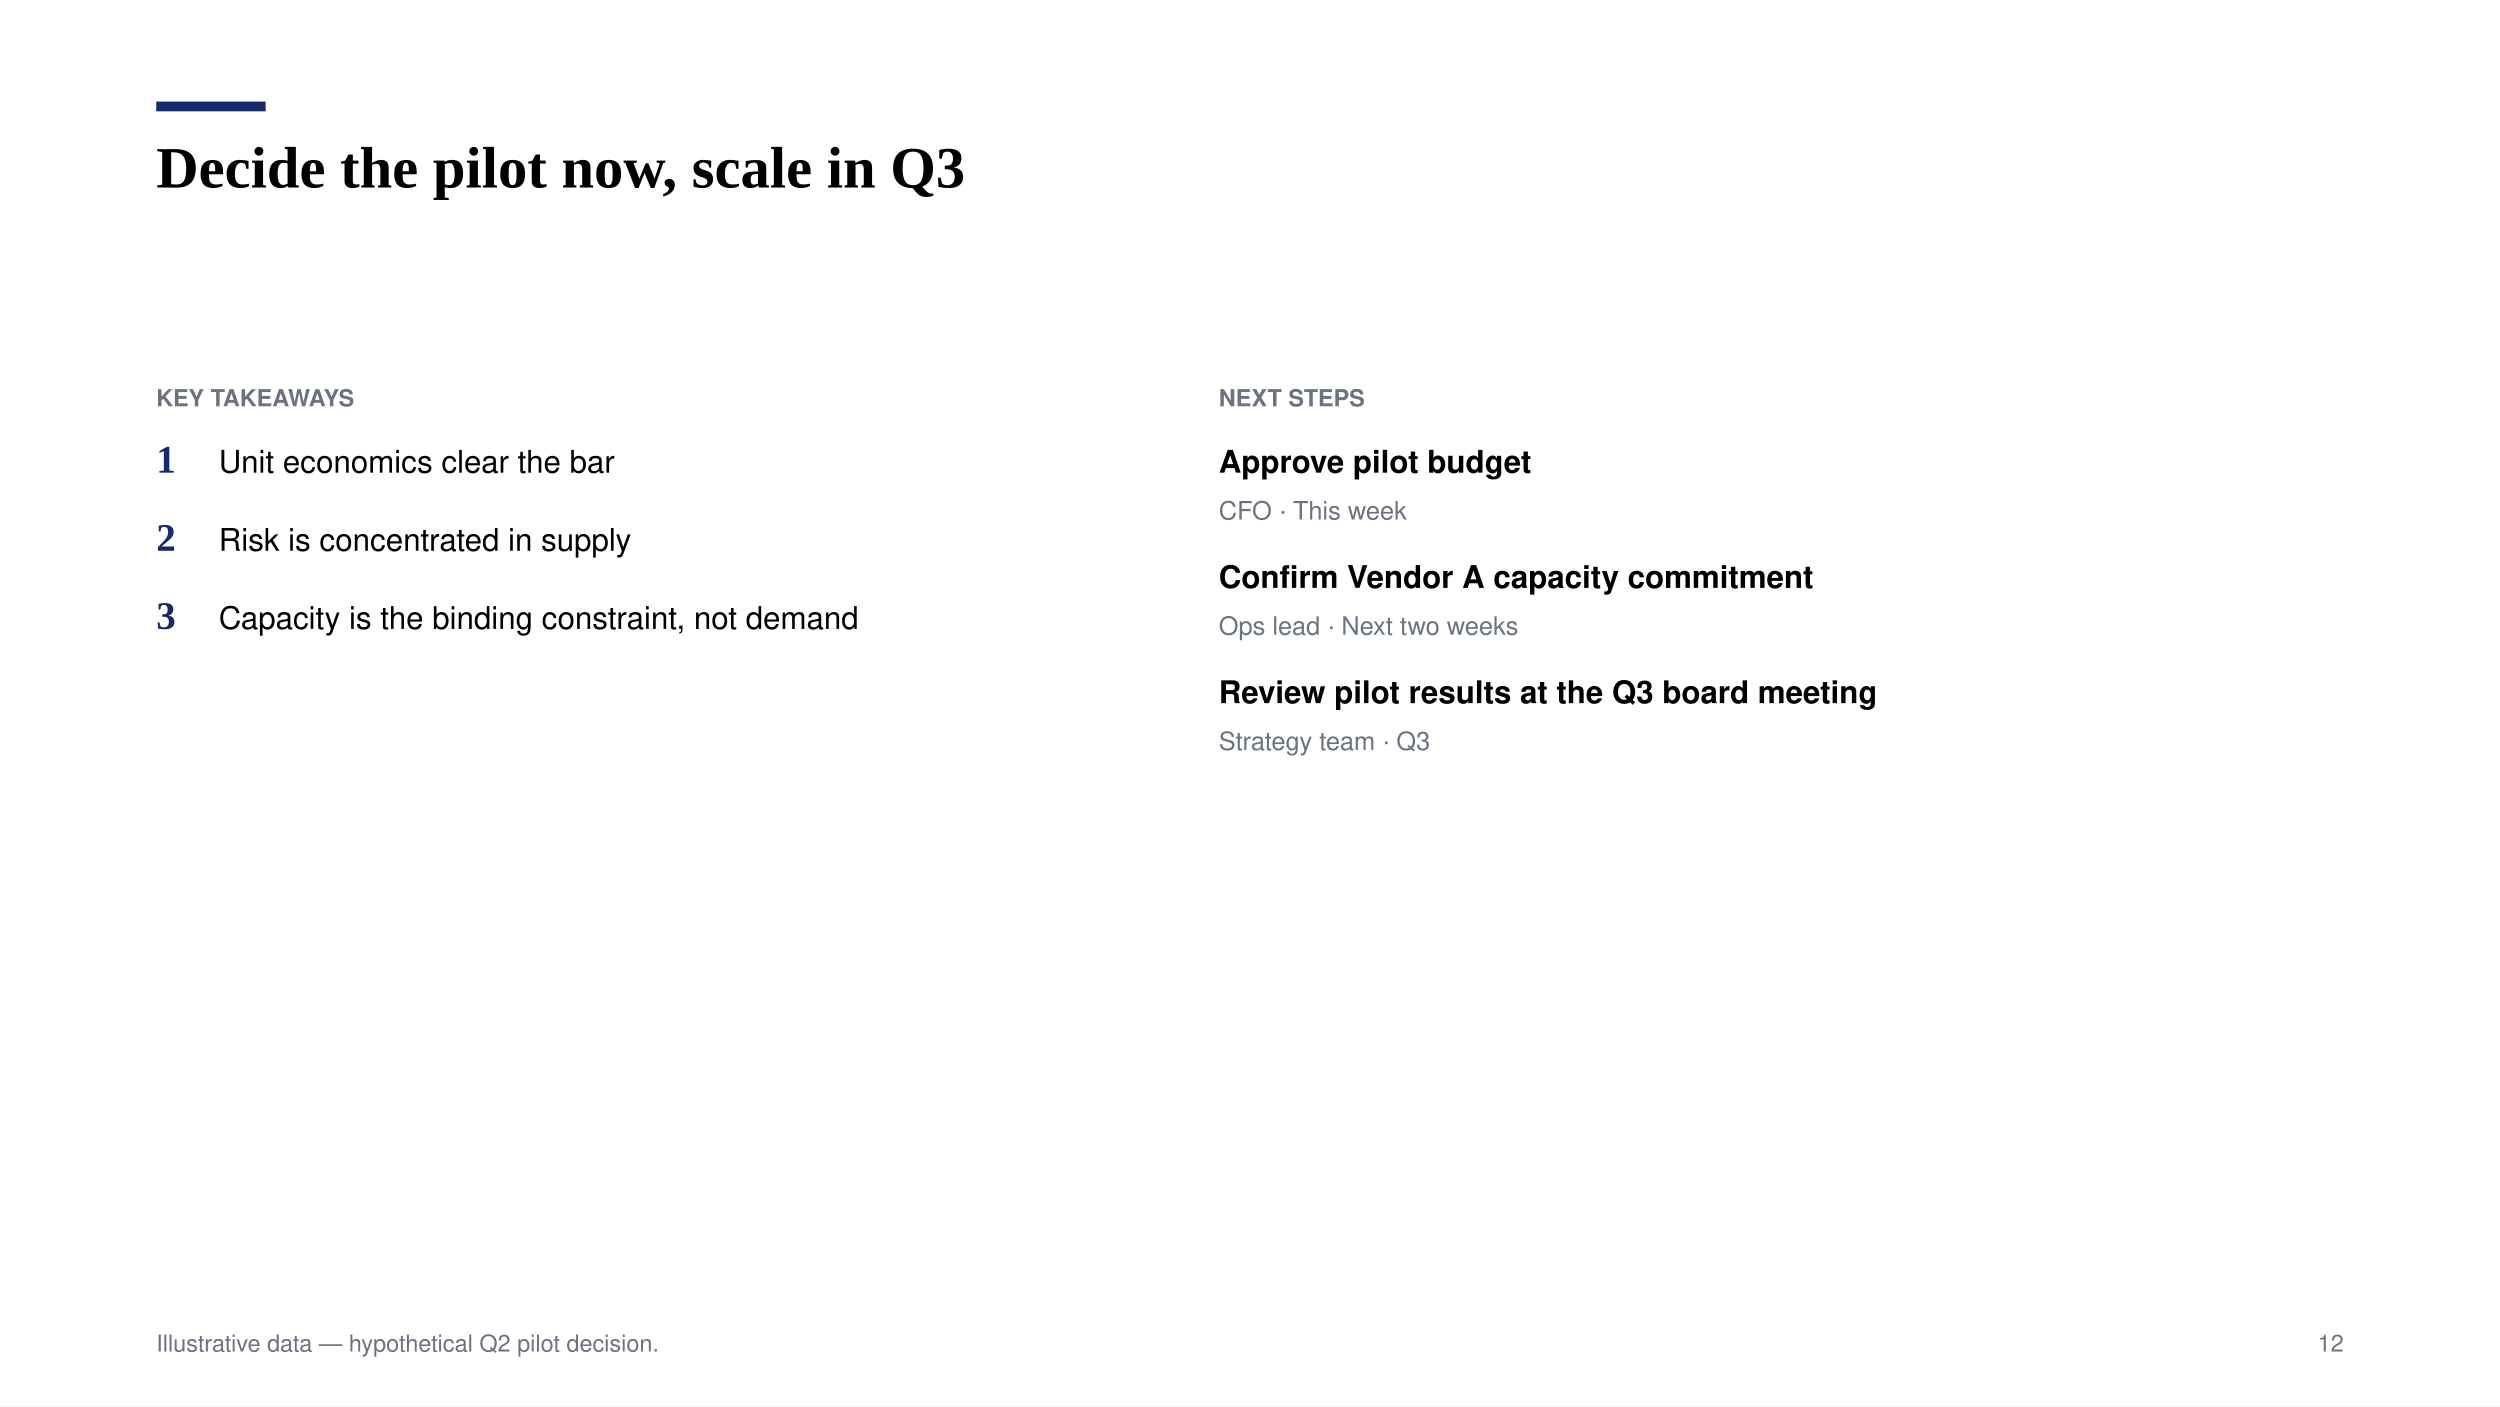
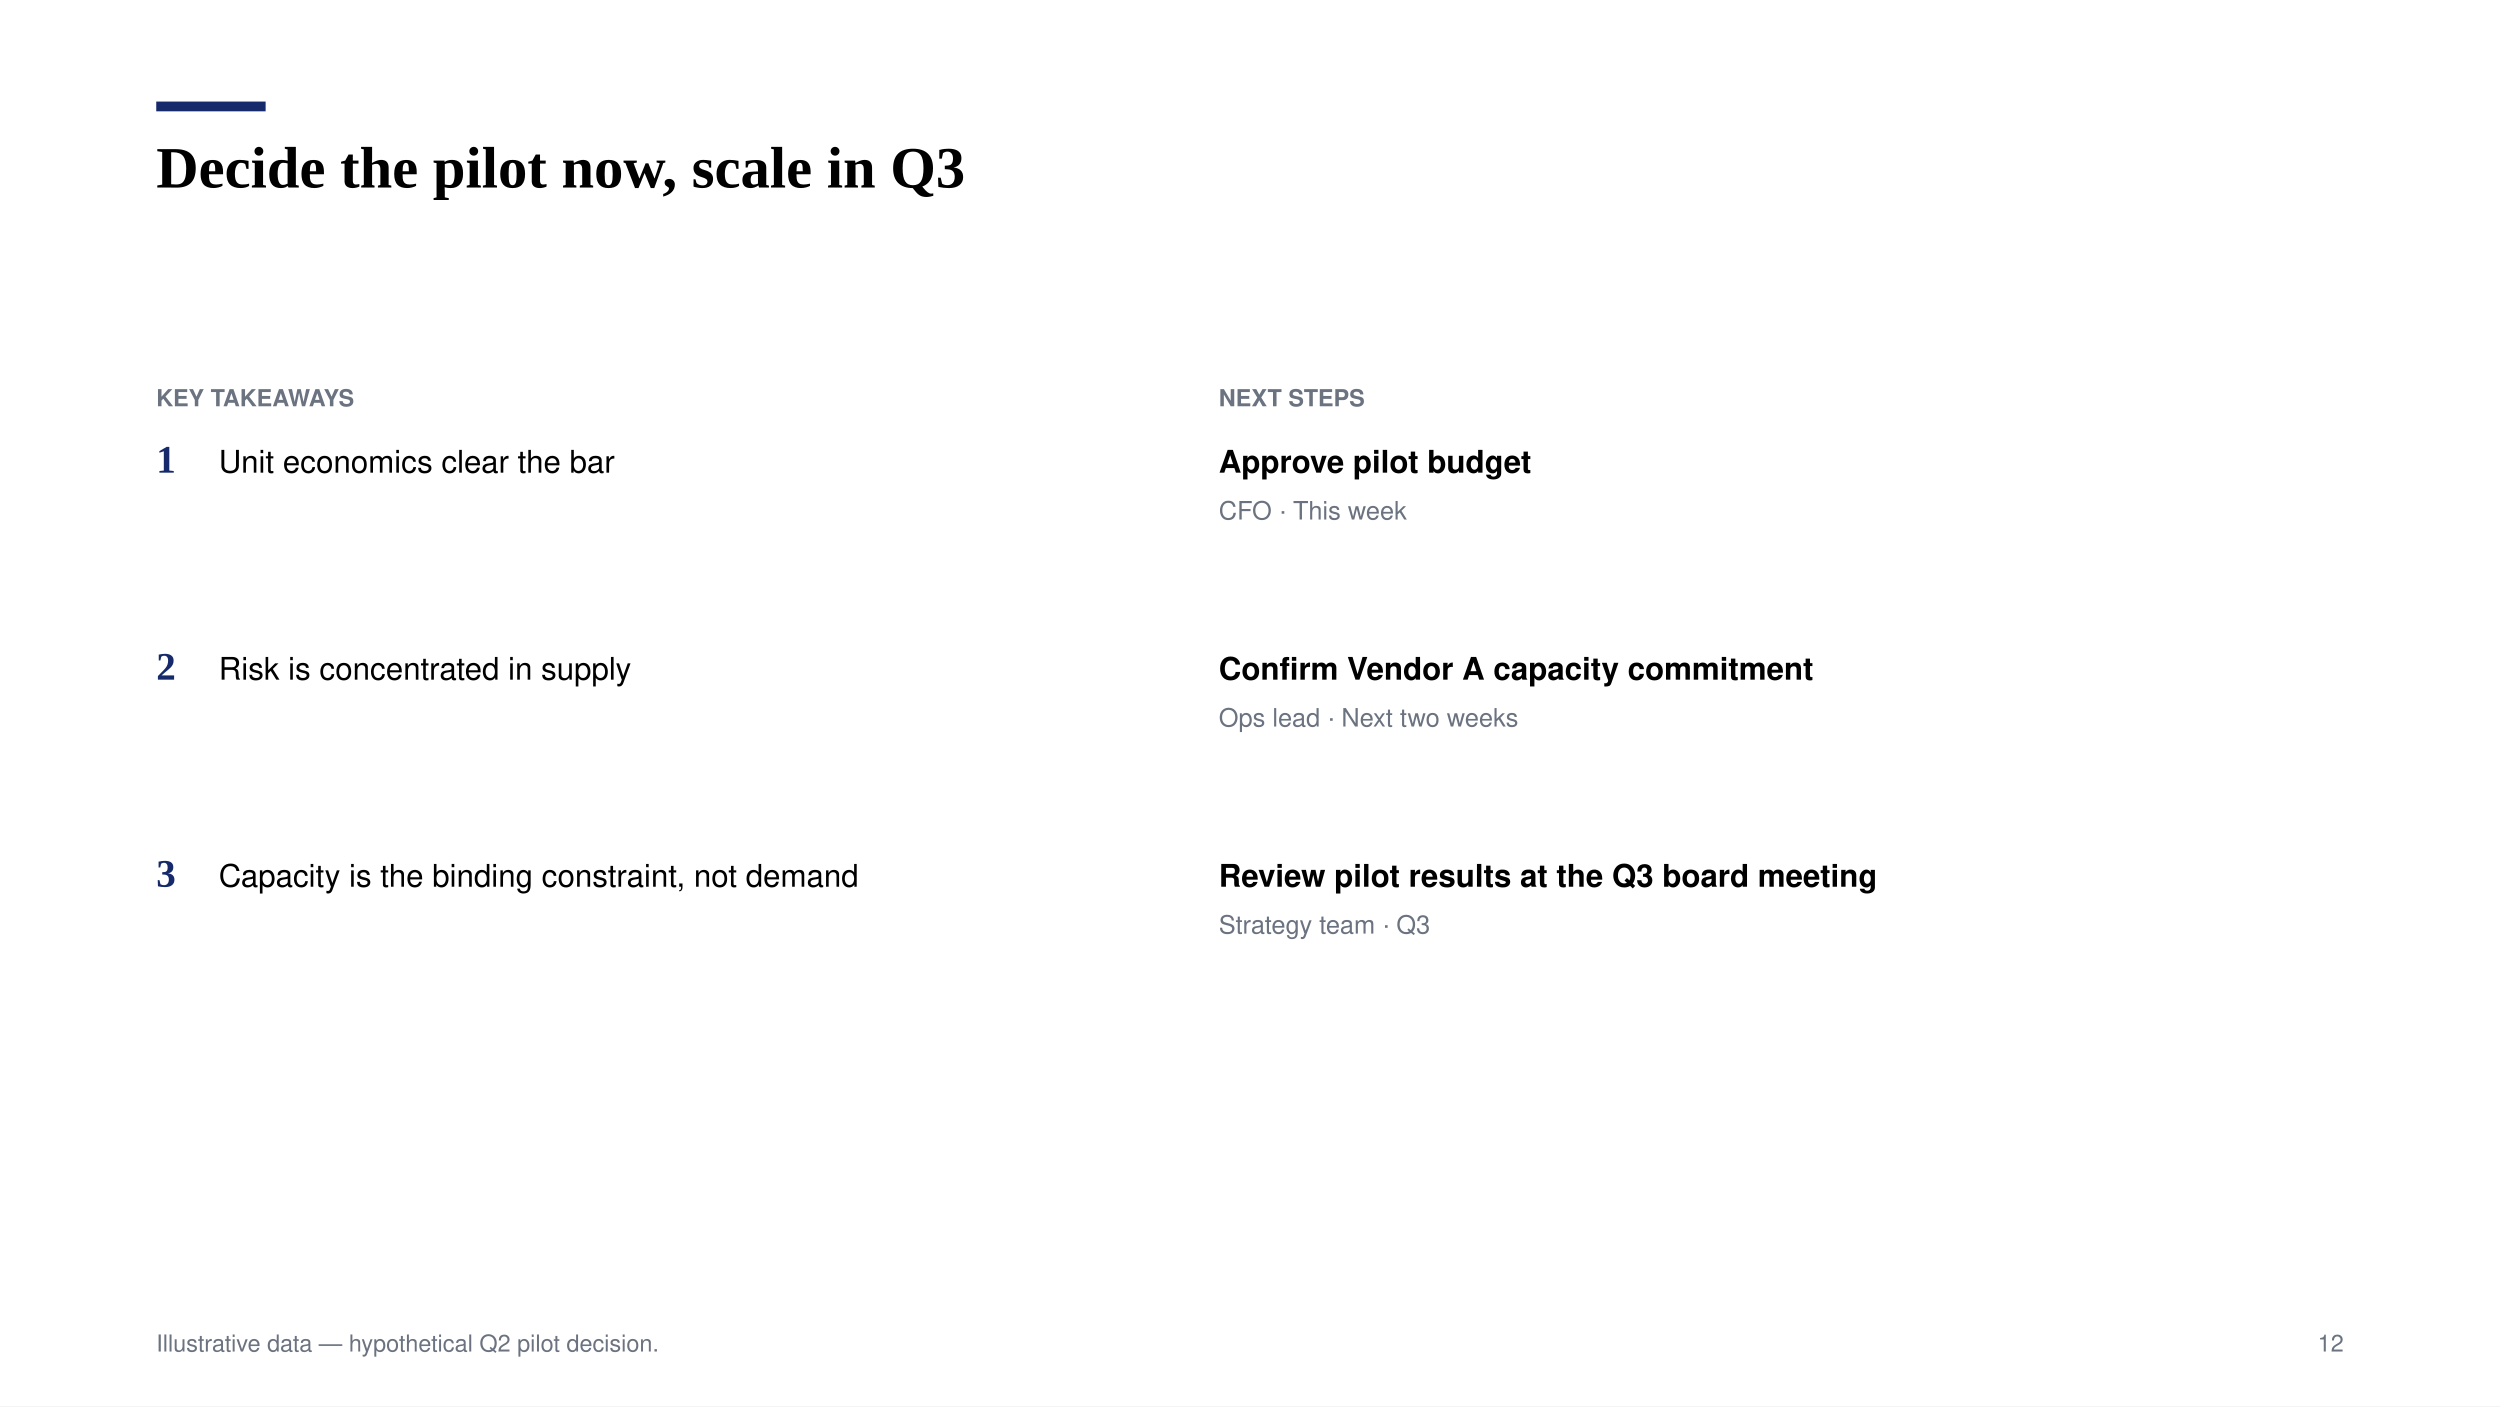
<svg xmlns="http://www.w3.org/2000/svg" viewBox="0 0 1280 720" width="1280" height="720" role="img" aria-label="Decide the pilot now, scale in Q3">
  <rect width="1280" height="720" fill="#FFFFFF" />
  <rect x="80.0" y="52.0" width="56.0" height="5.0" fill="#15296B" stroke="none" />
  <text x="80.0" y="96.0" font-family="Georgia, 'Times New Roman', 'Hiragino Mincho ProN', 'Yu Mincho', serif" font-size="30" fill="#000000" font-weight="bold" text-anchor="start">Decide the pilot now, scale in Q3</text>
  <text x="80.0" y="208.0" font-family="'Helvetica Neue', Helvetica, Arial, 'Hiragino Sans', 'Yu Gothic', 'Noto Sans JP', 'Meiryo', sans-serif" font-size="12" fill="#6B7280" font-weight="600" text-anchor="start">KEY TAKEAWAYS</text>
  <text x="80.0" y="242.0" font-family="Georgia, 'Times New Roman', 'Hiragino Mincho ProN', 'Yu Mincho', serif" font-size="20" fill="#15296B" font-weight="bold" text-anchor="start">1</text>
  <text x="112.0" y="242.0" font-family="'Helvetica Neue', Helvetica, Arial, 'Hiragino Sans', 'Yu Gothic', 'Noto Sans JP', 'Meiryo', sans-serif" font-size="16" fill="#000000" font-weight="normal" text-anchor="start">Unit economics clear the bar</text>
-   <text x="80.0" y="282.0" font-family="Georgia, 'Times New Roman', 'Hiragino Mincho ProN', 'Yu Mincho', serif" font-size="20" fill="#15296B" font-weight="bold" text-anchor="start">2</text>
-   <text x="112.0" y="282.0" font-family="'Helvetica Neue', Helvetica, Arial, 'Hiragino Sans', 'Yu Gothic', 'Noto Sans JP', 'Meiryo', sans-serif" font-size="16" fill="#000000" font-weight="normal" text-anchor="start">Risk is concentrated in supply</text>
-   <text x="80.0" y="322.0" font-family="Georgia, 'Times New Roman', 'Hiragino Mincho ProN', 'Yu Mincho', serif" font-size="20" fill="#15296B" font-weight="bold" text-anchor="start">3</text>
-   <text x="112.0" y="322.0" font-family="'Helvetica Neue', Helvetica, Arial, 'Hiragino Sans', 'Yu Gothic', 'Noto Sans JP', 'Meiryo', sans-serif" font-size="16" fill="#000000" font-weight="normal" text-anchor="start">Capacity is the binding constraint, not demand</text>
+   <text x="80.0" y="348.0" font-family="Georgia, 'Times New Roman', 'Hiragino Mincho ProN', 'Yu Mincho', serif" font-size="20" fill="#15296B" font-weight="bold" text-anchor="start">2</text>
+   <text x="112.0" y="348.0" font-family="'Helvetica Neue', Helvetica, Arial, 'Hiragino Sans', 'Yu Gothic', 'Noto Sans JP', 'Meiryo', sans-serif" font-size="16" fill="#000000" font-weight="normal" text-anchor="start">Risk is concentrated in supply</text>
+   <text x="80.0" y="454.0" font-family="Georgia, 'Times New Roman', 'Hiragino Mincho ProN', 'Yu Mincho', serif" font-size="20" fill="#15296B" font-weight="bold" text-anchor="start">3</text>
+   <text x="112.0" y="454.0" font-family="'Helvetica Neue', Helvetica, Arial, 'Hiragino Sans', 'Yu Gothic', 'Noto Sans JP', 'Meiryo', sans-serif" font-size="16" fill="#000000" font-weight="normal" text-anchor="start">Capacity is the binding constraint, not demand</text>
  <text x="624.0" y="208.0" font-family="'Helvetica Neue', Helvetica, Arial, 'Hiragino Sans', 'Yu Gothic', 'Noto Sans JP', 'Meiryo', sans-serif" font-size="12" fill="#6B7280" font-weight="600" text-anchor="start">NEXT STEPS</text>
  <text x="624.0" y="242.0" font-family="'Helvetica Neue', Helvetica, Arial, 'Hiragino Sans', 'Yu Gothic', 'Noto Sans JP', 'Meiryo', sans-serif" font-size="16" fill="#000000" font-weight="600" text-anchor="start">Approve pilot budget</text>
  <text x="624.0" y="266.0" font-family="'Helvetica Neue', Helvetica, Arial, 'Hiragino Sans', 'Yu Gothic', 'Noto Sans JP', 'Meiryo', sans-serif" font-size="13" fill="#6B7280" font-weight="normal" text-anchor="start">CFO · This week</text>
-   <text x="624.0" y="301.0" font-family="'Helvetica Neue', Helvetica, Arial, 'Hiragino Sans', 'Yu Gothic', 'Noto Sans JP', 'Meiryo', sans-serif" font-size="16" fill="#000000" font-weight="600" text-anchor="start">Confirm Vendor A capacity commitment</text>
-   <text x="624.0" y="325.0" font-family="'Helvetica Neue', Helvetica, Arial, 'Hiragino Sans', 'Yu Gothic', 'Noto Sans JP', 'Meiryo', sans-serif" font-size="13" fill="#6B7280" font-weight="normal" text-anchor="start">Ops lead · Next two weeks</text>
-   <text x="624.0" y="360.0" font-family="'Helvetica Neue', Helvetica, Arial, 'Hiragino Sans', 'Yu Gothic', 'Noto Sans JP', 'Meiryo', sans-serif" font-size="16" fill="#000000" font-weight="600" text-anchor="start">Review pilot results at the Q3 board meeting</text>
-   <text x="624.0" y="384.0" font-family="'Helvetica Neue', Helvetica, Arial, 'Hiragino Sans', 'Yu Gothic', 'Noto Sans JP', 'Meiryo', sans-serif" font-size="13" fill="#6B7280" font-weight="normal" text-anchor="start">Strategy team · Q3</text>
+   <text x="624.0" y="348.0" font-family="'Helvetica Neue', Helvetica, Arial, 'Hiragino Sans', 'Yu Gothic', 'Noto Sans JP', 'Meiryo', sans-serif" font-size="16" fill="#000000" font-weight="600" text-anchor="start">Confirm Vendor A capacity commitment</text>
+   <text x="624.0" y="372.0" font-family="'Helvetica Neue', Helvetica, Arial, 'Hiragino Sans', 'Yu Gothic', 'Noto Sans JP', 'Meiryo', sans-serif" font-size="13" fill="#6B7280" font-weight="normal" text-anchor="start">Ops lead · Next two weeks</text>
+   <text x="624.0" y="454.0" font-family="'Helvetica Neue', Helvetica, Arial, 'Hiragino Sans', 'Yu Gothic', 'Noto Sans JP', 'Meiryo', sans-serif" font-size="16" fill="#000000" font-weight="600" text-anchor="start">Review pilot results at the Q3 board meeting</text>
+   <text x="624.0" y="478.0" font-family="'Helvetica Neue', Helvetica, Arial, 'Hiragino Sans', 'Yu Gothic', 'Noto Sans JP', 'Meiryo', sans-serif" font-size="13" fill="#6B7280" font-weight="normal" text-anchor="start">Strategy team · Q3</text>
  <text x="80.0" y="630.0" font-family="'Helvetica Neue', Helvetica, Arial, 'Hiragino Sans', 'Yu Gothic', 'Noto Sans JP', 'Meiryo', sans-serif" font-size="16" fill="#15296B" font-weight="600" text-anchor="start" />
  <text x="80.0" y="692.0" font-family="'Helvetica Neue', Helvetica, Arial, 'Hiragino Sans', 'Yu Gothic', 'Noto Sans JP', 'Meiryo', sans-serif" font-size="12" fill="#6B7280" font-weight="normal" text-anchor="start">Illustrative data — hypothetical Q2 pilot decision.</text>
  <text x="1200.0" y="692.0" font-family="'Helvetica Neue', Helvetica, Arial, 'Hiragino Sans', 'Yu Gothic', 'Noto Sans JP', 'Meiryo', sans-serif" font-size="12" fill="#6B7280" font-weight="normal" text-anchor="end">12</text>
</svg>
